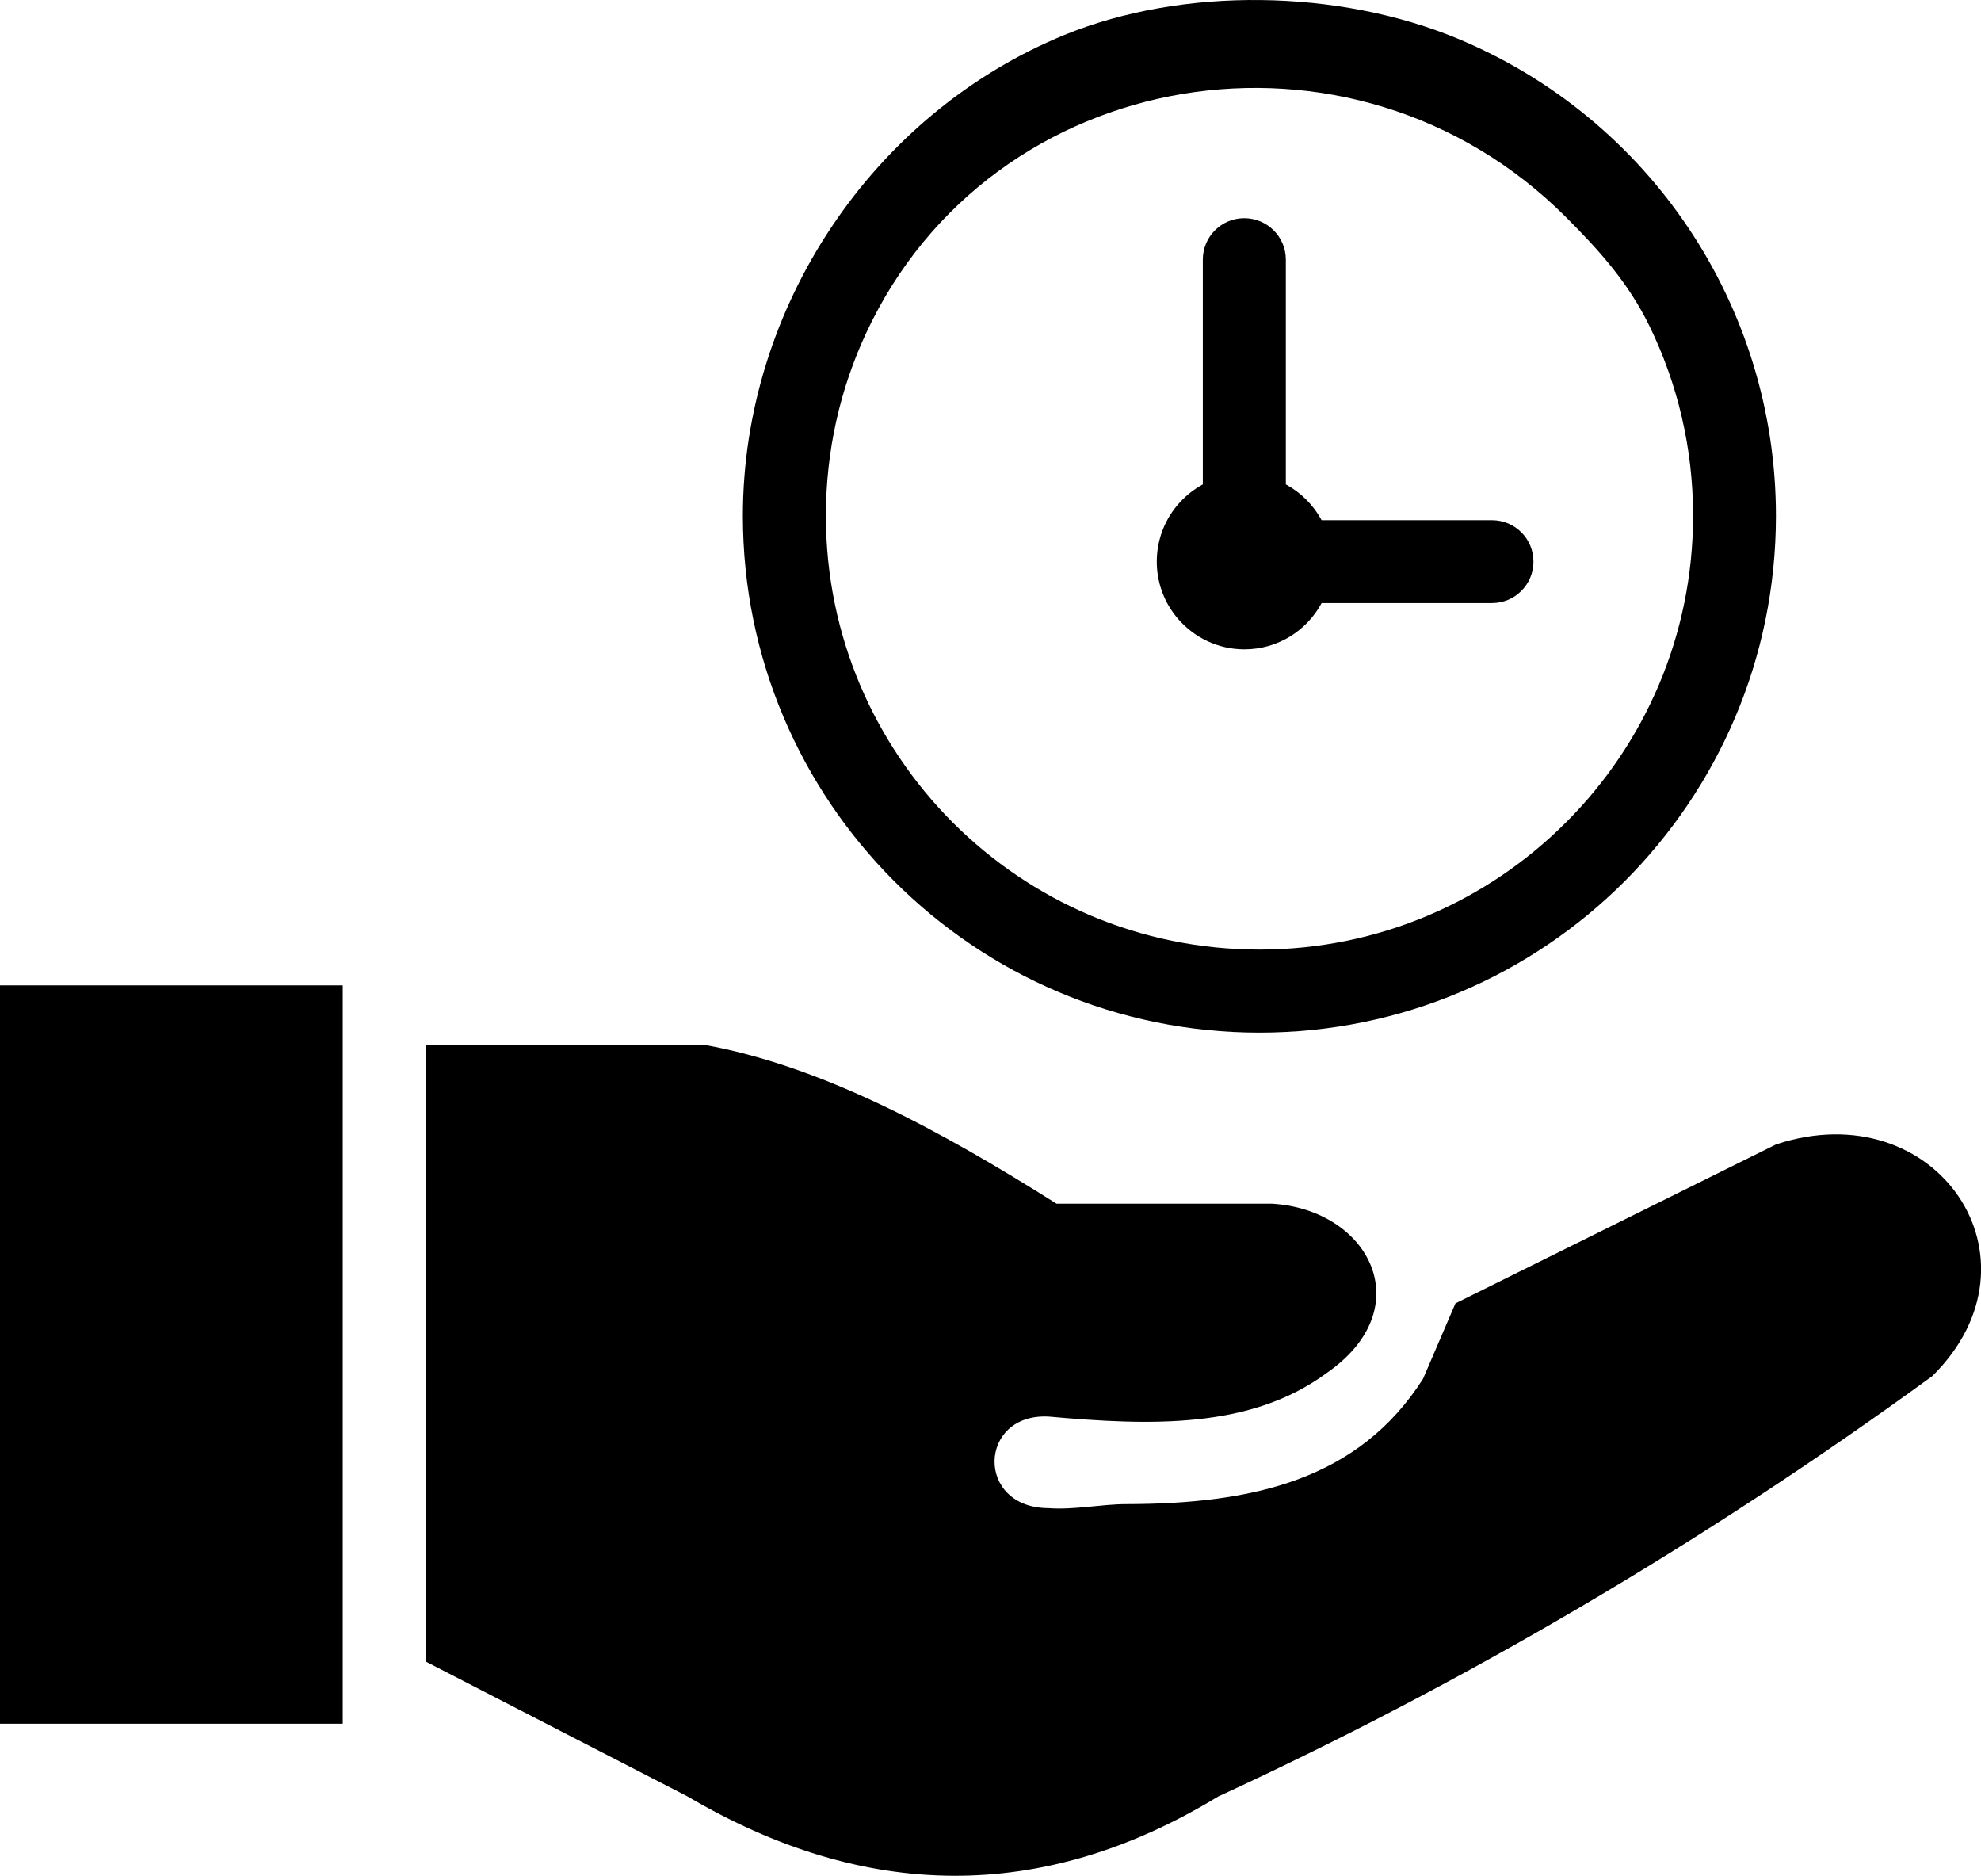
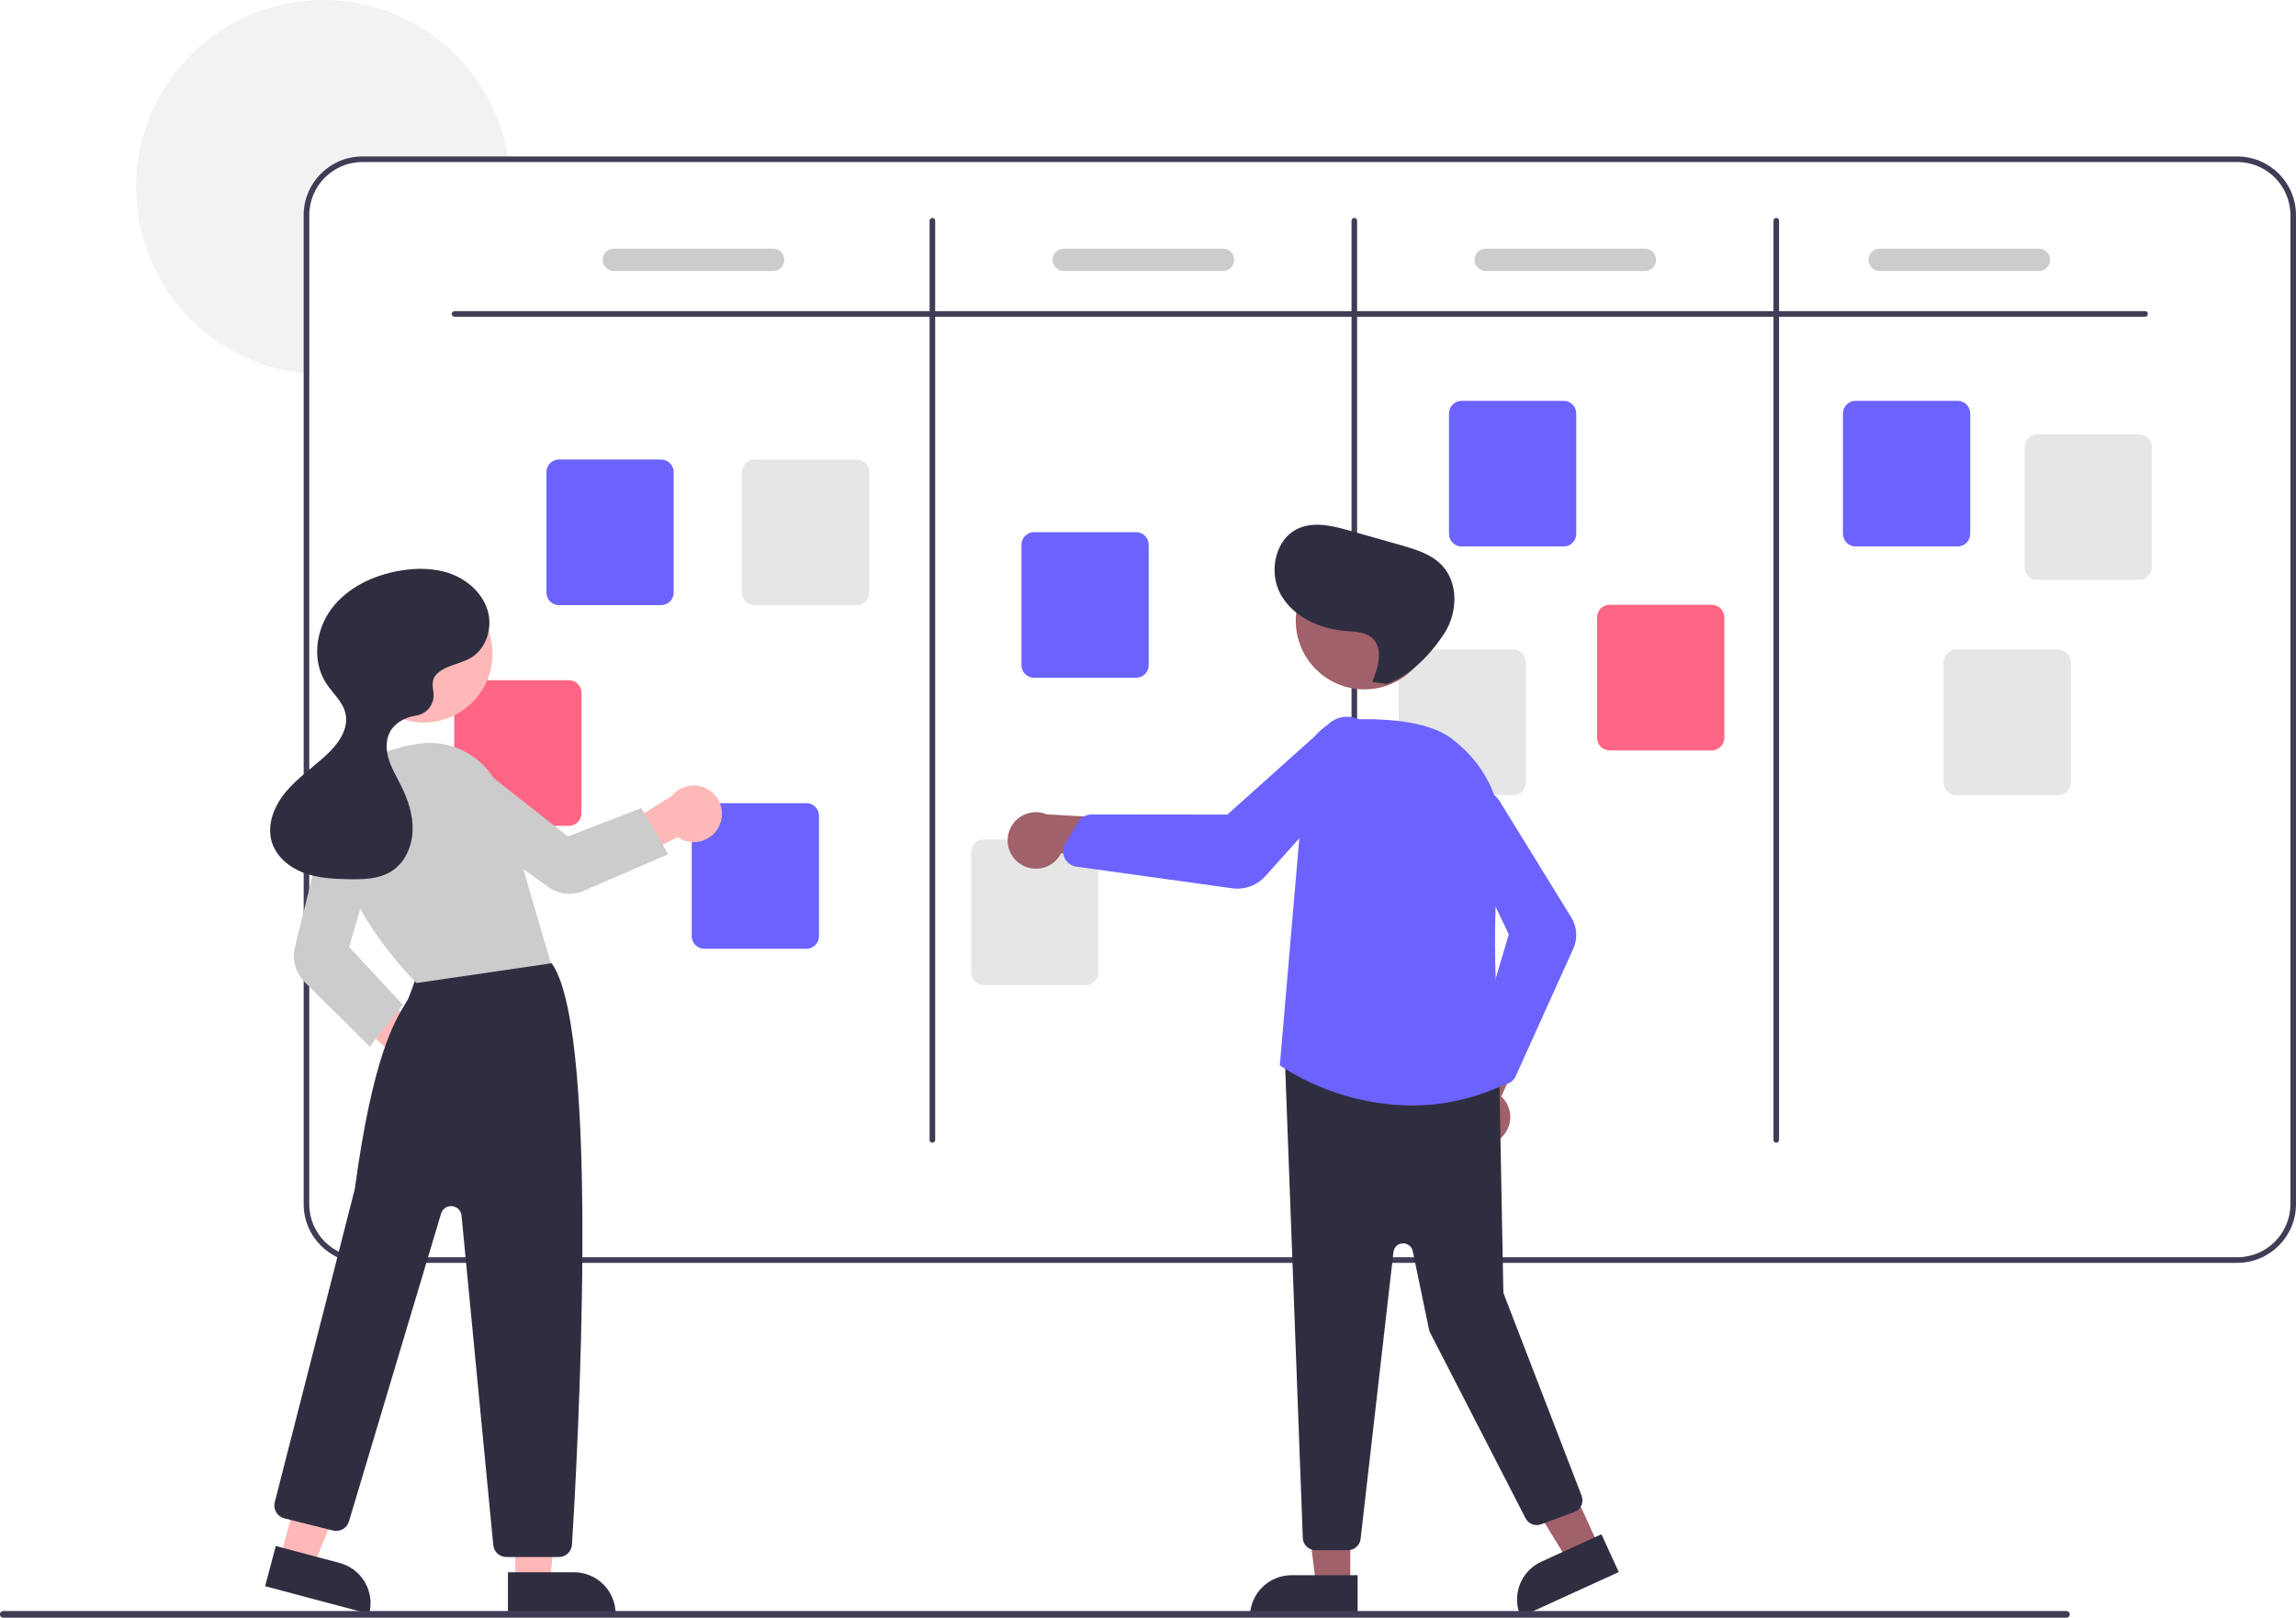
- <svg xmlns="http://www.w3.org/2000/svg" version="1.1" id="Layer_1" x="0px" y="0px" viewBox="0 0 122.88 116.33" style="enable-background:new 0 0 122.88 116.33" xml:space="preserve">
-   <style type="text/css">
- 	.st0{fill-rule:evenodd;clip-rule:evenodd;}
- </style>
-   <g>
-     <path class="st0" d="M26.44,103.06V64.79h17.21c7.3,1.31,14.59,5.26,21.89,9.86h13.37c6.05,0.36,9.22,6.5,3.34,10.53 c-4.69,3.44-10.87,3.24-17.21,2.67c-4.37-0.22-4.56,5.66,0,5.68c1.58,0.12,3.3-0.25,4.81-0.25c7.91-0.01,14.43-1.52,18.42-7.77 l2.01-4.68l19.89-9.86c9.95-3.28,17.02,7.13,9.69,14.37c-14.4,10.48-29.18,19.1-44.29,26.07c-10.97,6.67-21.95,6.45-32.92,0 L26.44,103.06L26.44,103.06L26.44,103.06L26.44,103.06z M90.38,2.38c11.95,4.95,19.78,16.61,19.78,29.61 c0,8.85-3.59,16.86-9.38,22.66c-5.8,5.8-13.81,9.39-22.66,9.39c-8.84,0-16.85-3.59-22.65-9.39c-5.8-5.8-9.39-13.81-9.39-22.66 c0-12.9,8.02-24.93,19.94-29.82C73.41-0.85,83.03-0.66,90.38,2.38L90.38,2.38L90.38,2.38z M73.2,31.14c0.4-0.44,0.89-0.81,1.41-1.1 l0-13.94c0-1.42,1.15-2.57,2.57-2.57c1.42,0,2.58,1.15,2.58,2.57v13.94c0.94,0.51,1.71,1.28,2.22,2.22h10.57 c1.42,0,2.57,1.15,2.57,2.57s-1.15,2.57-2.57,2.57H81.98c-0.92,1.71-2.72,2.87-4.79,2.87c-1.63,0-3.09-0.72-4.09-1.86 C71.25,36.3,71.33,33.15,73.2,31.14L73.2,31.14L73.2,31.14z M97.14,13.47C83.87,0.2,61.48,3.95,53.72,20.67 c-1.6,3.44-2.49,7.27-2.49,11.32c0,7.43,3.01,14.15,7.87,19.02c4.87,4.87,11.59,7.88,19.02,7.88S92.28,55.87,97.14,51 c4.87-4.86,7.88-11.59,7.88-19.02c0-4.21-0.97-8.2-2.7-11.75C101.01,17.55,99.26,15.59,97.14,13.47L97.14,13.47L97.14,13.47z M0,61.11h21.26v45.79H0V61.11L0,61.11L0,61.11z" />
-   </g>
+ <svg xmlns="http://www.w3.org/2000/svg" data-name="Layer 1" width="821.676" height="579.01" viewBox="0 0 821.676 579.01">
+   <path d="M371.238,218.495h-52.4a19.017,19.017,0,0,0-19,19v56.81c-.67-.04-1.34-.1-2-.18a66.999,66.999,0,1,1,73.1-77.63C371.048,217.155,371.148,217.825,371.238,218.495Z" transform="translate(-189.1619 -160.4952)" fill="#f2f2f2" />
+   <path d="M989.838,216.495h-671a21.023,21.023,0,0,0-21,21v354a21.023,21.023,0,0,0,21,21h671a21.023,21.023,0,0,0,21-21v-354A21.023,21.023,0,0,0,989.838,216.495Zm19,375a19.017,19.017,0,0,1-19,19h-671a19.017,19.017,0,0,1-19-19v-354a19.017,19.017,0,0,1,19-19h671a19.017,19.017,0,0,1,19,19Z" transform="translate(-189.1619 -160.4952)" fill="#3f3d56" />
+   <path d="M956.838,273.865h-605a1,1,0,0,1,0-2h605a1,1,0,0,1,0,2Z" transform="translate(-189.1619 -160.4952)" fill="#3f3d56" />
+   <path d="M522.838,569.495a1,1,0,0,1-1-1v-329a1,1,0,1,1,2,0v329A1,1,0,0,1,522.838,569.495Z" transform="translate(-189.1619 -160.4952)" fill="#3f3d56" />
+   <path d="M673.838,569.495a1,1,0,0,1-1-1v-329a1,1,0,1,1,2,0v329A1,1,0,0,1,673.838,569.495Z" transform="translate(-189.1619 -160.4952)" fill="#3f3d56" />
+   <path d="M824.838,569.495a1,1,0,0,1-1-1v-329a1,1,0,1,1,2,0v329A1,1,0,0,1,824.838,569.495Z" transform="translate(-189.1619 -160.4952)" fill="#3f3d56" />
+   <path d="M425.754,377.083h-36.54a4.505,4.505,0,0,1-4.5-4.5V329.463a4.505,4.505,0,0,1,4.5-4.5h36.54a4.505,4.505,0,0,1,4.5,4.5v43.12A4.505,4.505,0,0,1,425.754,377.083Z" transform="translate(-189.1619 -160.4952)" fill="#6c63ff" />
+   <path d="M477.754,500.083h-36.54a4.505,4.505,0,0,1-4.5-4.5V452.463a4.505,4.505,0,0,1,4.5-4.5h36.54a4.505,4.505,0,0,1,4.5,4.5v43.12A4.505,4.505,0,0,1,477.754,500.083Z" transform="translate(-189.1619 -160.4952)" fill="#6c63ff" />
+   <path d="M595.754,403.083h-36.54a4.505,4.505,0,0,1-4.5-4.5V355.463a4.505,4.505,0,0,1,4.5-4.5h36.54a4.505,4.505,0,0,1,4.5,4.5v43.12A4.505,4.505,0,0,1,595.754,403.083Z" transform="translate(-189.1619 -160.4952)" fill="#6c63ff" />
+   <path d="M748.754,356.083h-36.54a4.505,4.505,0,0,1-4.5-4.5V308.463a4.505,4.505,0,0,1,4.5-4.5h36.54a4.505,4.505,0,0,1,4.5,4.5v43.12A4.505,4.505,0,0,1,748.754,356.083Z" transform="translate(-189.1619 -160.4952)" fill="#6c63ff" />
+   <path d="M889.754,356.083h-36.54a4.505,4.505,0,0,1-4.5-4.5V308.463a4.505,4.505,0,0,1,4.5-4.5h36.54a4.505,4.505,0,0,1,4.5,4.5v43.12A4.505,4.505,0,0,1,889.754,356.083Z" transform="translate(-189.1619 -160.4952)" fill="#6c63ff" />
+   <path d="M954.754,368.083h-36.54a4.505,4.505,0,0,1-4.5-4.5V320.463a4.505,4.505,0,0,1,4.5-4.5h36.54a4.505,4.505,0,0,1,4.5,4.5v43.12A4.505,4.505,0,0,1,954.754,368.083Z" transform="translate(-189.1619 -160.4952)" fill="#e6e6e6" />
+   <path d="M925.754,445.083h-36.54a4.505,4.505,0,0,1-4.5-4.5V397.463a4.505,4.505,0,0,1,4.5-4.5h36.54a4.505,4.505,0,0,1,4.5,4.5v43.12A4.505,4.505,0,0,1,925.754,445.083Z" transform="translate(-189.1619 -160.4952)" fill="#e6e6e6" />
+   <path d="M801.754,429.083h-36.54a4.505,4.505,0,0,1-4.5-4.5V381.463a4.505,4.505,0,0,1,4.5-4.5h36.54a4.505,4.505,0,0,1,4.5,4.5v43.12A4.505,4.505,0,0,1,801.754,429.083Z" transform="translate(-189.1619 -160.4952)" fill="#ff6584" />
+   <path d="M730.754,445.083h-36.54a4.505,4.505,0,0,1-4.5-4.5V397.463a4.505,4.505,0,0,1,4.5-4.5h36.54a4.505,4.505,0,0,1,4.5,4.5v43.12A4.505,4.505,0,0,1,730.754,445.083Z" transform="translate(-189.1619 -160.4952)" fill="#e6e6e6" />
+   <path d="M577.754,513.083h-36.54a4.505,4.505,0,0,1-4.5-4.5V465.463a4.505,4.505,0,0,1,4.5-4.5h36.54a4.505,4.505,0,0,1,4.5,4.5v43.12A4.505,4.505,0,0,1,577.754,513.083Z" transform="translate(-189.1619 -160.4952)" fill="#e6e6e6" />
+   <path d="M392.754,456.083h-36.54a4.505,4.505,0,0,1-4.5-4.5V408.463a4.505,4.505,0,0,1,4.5-4.5h36.54a4.505,4.505,0,0,1,4.5,4.5v43.12A4.505,4.505,0,0,1,392.754,456.083Z" transform="translate(-189.1619 -160.4952)" fill="#ff6584" />
+   <path d="M495.754,377.083h-36.54a4.505,4.505,0,0,1-4.5-4.5V329.463a4.505,4.505,0,0,1,4.5-4.5h36.54a4.505,4.505,0,0,1,4.5,4.5v43.12A4.505,4.505,0,0,1,495.754,377.083Z" transform="translate(-189.1619 -160.4952)" fill="#e6e6e6" />
+   <path d="M465.838,257.495h-57a4,4,0,0,1,0-8h57a4,4,0,0,1,0,8Z" transform="translate(-189.1619 -160.4952)" fill="#ccc" />
+   <path d="M626.838,257.495h-57a4,4,0,0,1,0-8h57a4,4,0,0,1,0,8Z" transform="translate(-189.1619 -160.4952)" fill="#ccc" />
+   <path d="M777.838,257.495h-57a4,4,0,0,1,0-8h57a4,4,0,0,1,0,8Z" transform="translate(-189.1619 -160.4952)" fill="#ccc" />
+   <path d="M918.838,257.495h-57a4,4,0,0,1,0-8h57a4,4,0,0,1,0,8Z" transform="translate(-189.1619 -160.4952)" fill="#ccc" />
+   <path d="M338.171,550.387A10.056,10.056,0,0,1,329.471,537.656L303.838,513.795l13.553-3.438,25.206,20.444a10.11,10.11,0,0,1-4.426,19.586Z" transform="translate(-189.1619 -160.4952)" fill="#ffb8b8" />
+   <polygon points="184.404 566.253 196.664 566.253 202.496 518.965 184.402 518.965 184.404 566.253" fill="#ffb8b8" />
+   <path d="M370.939,723.245h38.531a0,0,0,0,1,0,0v14.887a0,0,0,0,1,0,0H385.826a14.887,14.887,0,0,1-14.887-14.887v0A0,0,0,0,1,370.939,723.245Z" transform="translate(591.28 1300.863) rotate(179.9974)" fill="#2f2e41" />
+   <polygon points="100.345 557.401 112.193 560.555 129.994 516.359 112.509 511.705 100.345 557.401" fill="#ffb8b8" />
+   <path d="M285.307,718.541h38.531a0,0,0,0,1,0,0v14.887a0,0,0,0,1,0,0H300.194a14.887,14.887,0,0,1-14.887-14.887v0A0,0,0,0,1,285.307,718.541Z" transform="matrix(-0.96635, -0.25722, 0.25722, -0.96635, 222.9961, 1345.388)" fill="#2f2e41" />
+   <path d="M389.123,717.795H370.416a4.73,4.73,0,0,1-4.726-4.293L354.333,595.57a3.748,3.748,0,0,0-7.321-.715L314.039,705.055a4.742,4.742,0,0,1-5.7,3.246l-17.403-4.352a4.747,4.747,0,0,1-3.447-5.787c.284-1.11,28.411-111.028,28.656-112.158,6.373-46.968,13.997-59.554,18.093-66.314.339-.56.651-1.074.931-1.561.351-.608,2.512-6.645,3.884-10.564a4.79,4.79,0,0,1,2.435-2.978c17.211-8.802,37.347-2.709,43.109-.632a4.682,4.682,0,0,1,2.338,1.815c17.285,26.071,8.802,177.491,6.926,207.581A4.751,4.751,0,0,1,389.123,717.795Z" transform="translate(-189.1619 -160.4952)" fill="#2f2e41" />
+   <circle cx="151.684" cy="234.024" r="24.561" fill="#ffb8b8" />
+   <path d="M338.244,512.333l-.177-.171c-.331-.32-33.056-32.38-28.821-62.024,1.811-12.68,12.07-20.781,29.668-23.431a27.135,27.135,0,0,1,30,19.121l17.4,59.484Z" transform="translate(-189.1619 -160.4952)" fill="#ccc" />
+   <path d="M321.495,535.136l-23.318-23.171a13.137,13.137,0,0,1-3.48-12.392l11.289-45.919A10.354,10.354,0,0,1,319.165,446.254a10.411,10.411,0,0,1,6.809,12.794L314.09,499.444l19.218,20.637Z" transform="translate(-189.1619 -160.4952)" fill="#ccc" />
+   <path d="M446.566,456.058a10.056,10.056,0,0,1-14.884,4.029L400.553,476.221l1.376-13.706,27.597-17.079a10.11,10.11,0,0,1,17.04,10.621Z" transform="translate(-189.1619 -160.4952)" fill="#ffb8b8" />
+   <path d="M428.283,466.26l-30.346,13.114a12.809,12.809,0,0,1-12.477-1.338l-38.589-27.649A10.355,10.355,0,0,1,344.897,435.4a10.41,10.41,0,0,1,14.409-1.568l33.088,26.042,26.3-10.175Z" transform="translate(-189.1619 -160.4952)" fill="#ccc" />
+   <path d="M344.918,402.39c3.03-3.796,8.691-4.001,12.853-6.505,5.452-3.28,7.706-10.611,5.949-16.726s-6.938-10.881-12.878-13.16-12.549-2.307-18.816-1.206c-9.33,1.64-18.516,5.995-24.207,13.569s-7.139,18.666-1.981,26.612c2.37,3.652,6.029,6.667,6.975,10.917,1.242,5.58-2.671,10.961-6.864,14.846-4.777,4.426-10.257,8.133-14.442,13.123s-6.976,11.806-5.066,18.032c1.6,5.216,6.256,9.059,11.361,10.984s10.666,2.203,16.121,2.309c5.297.104,10.924-.025,15.386-2.881,4.777-3.058,7.328-8.858,7.516-14.527s-1.706-11.223-4.245-16.294c-1.513-3.023-3.273-5.953-4.278-9.18s-1.18-6.89.431-9.863c1.693-3.125,5.117-5.009,8.604-5.694.181-.036.373-.067.573-.096a7.398,7.398,0,0,0,6.333-8.628C343.847,405.808,343.881,403.689,344.918,402.39Z" transform="translate(-189.1619 -160.4952)" fill="#2f2e41" />
+   <polygon points="483.229 567.3 470.969 567.3 465.137 520.012 483.231 520.013 483.229 567.3" fill="#a0616a" />
+   <path d="M462.212,563.797h23.644a0,0,0,0,1,0,0v14.887a0,0,0,0,1,0,0H447.325a0,0,0,0,1,0,0v0A14.887,14.887,0,0,1,462.212,563.797Z" fill="#2f2e41" />
+   <polygon points="572.184 553.413 561.033 558.506 536.079 517.917 552.538 510.399 572.184 553.413" fill="#a0616a" />
+   <path d="M743.47,716.962h23.644a0,0,0,0,1,0,0v14.887a0,0,0,0,1,0,0H728.583a0,0,0,0,1,0,0v0A14.887,14.887,0,0,1,743.47,716.962Z" transform="translate(-422.5278 215.6884) rotate(-24.54855)" fill="#2f2e41" />
+   <path d="M725.643,568.352a10.056,10.056,0,0,0,.801-15.399l14.412-32.7-18.309,3.103-10.879,30.577a10.11,10.11,0,0,0,13.975,14.419Z" transform="translate(-189.1619 -160.4952)" fill="#a0616a" />
+   <path d="M671.609,715.327H659.897a4.517,4.517,0,0,1-4.488-4.174l-6.387-170.559a4.5,4.5,0,0,1,4.925-4.805l67.735,7.193a4.501,4.501,0,0,1,4.062,4.394l1.419,75.235a3.492,3.492,0,0,0,.234,1.193l27.785,72.053a4.499,4.499,0,0,1-2.643,5.841l-11.868,4.373a4.501,4.501,0,0,1-5.557-2.164l-34.133-66.369a4.475,4.475,0,0,1-.404-1.143l-5.831-28.094a3.5,3.5,0,0,0-6.904.312L676.08,711.338A4.499,4.499,0,0,1,671.609,715.327Z" transform="translate(-189.1619 -160.4952)" fill="#2f2e41" />
+   <circle cx="488.279" cy="222.178" r="24.561" fill="#a0616a" />
+   <path d="M694.285,556.19a87.664,87.664,0,0,1-46.873-14.198l-.239-.165.025-.29,9.395-109.416a15.421,15.421,0,0,1,14.599-14.062c12.176-.56,28.531.146,37.286,6.667,13.231,9.854,19.608,24.694,17.496,40.712-4.38,33.219.582,78.029,1.162,83.029l.042.36-.33.151A77.266,77.266,0,0,1,694.285,556.19Z" transform="translate(-189.1619 -160.4952)" fill="#6c63ff" />
+   <path d="M727.022,548.653a5.007,5.007,0,0,1-3.681-1.622l-5.373-5.861a5.026,5.026,0,0,1-1.109-4.795l12.251-41.464-18.64-39.144a8.832,8.832,0,0,1-.604-5.879,8.809,8.809,0,0,1,16.313-2.084l25.295,41.042a11.951,11.951,0,0,1,.72,11.198l-20.61,45.665a4.988,4.988,0,0,1-3.766,2.88A5.054,5.054,0,0,1,727.022,548.653Z" transform="translate(-189.1619 -160.4952)" fill="#6c63ff" />
+   <path d="M553.9,469.448a10.056,10.056,0,0,0,14.999-3.578l35.438,4.596L596.192,453.778l-32.404-1.806a10.11,10.11,0,0,0-9.888,17.476Z" transform="translate(-189.1619 -160.4952)" fill="#a0616a" />
+   <path d="M632.011,478.562a13.425,13.425,0,0,1-1.845-.127l-55.751-7.732a5.541,5.541,0,0,1-4.251-3.111,5.657,5.657,0,0,1-.318-.829h-0a5.564,5.564,0,0,1,.575-4.432l4.614-7.649a5.584,5.584,0,0,1,4.756-2.686h.008l48.596.056,36.294-32.517a9.868,9.868,0,0,1,6.107-2.5,9.835,9.835,0,0,1,7.373,16.815L641.953,474.128A13.364,13.364,0,0,1,632.011,478.562Z" transform="translate(-189.1619 -160.4952)" fill="#6c63ff" />
+   <path d="M680.234,404.523c2.244-5.195,4.144-12.113-.161-15.785-2.497-2.13-6.094-2.135-9.365-2.4-9.217-.747-18.706-4.988-23.211-13.064s-1.989-20.084,6.51-23.728c5.729-2.456,12.297-.783,18.294.918l18.006,5.106c5.35,1.517,10.967,3.19,14.819,7.201,6.143,6.397,5.684,17.212.805,24.618s-12.226,15.131-20.638,17.943Z" transform="translate(-189.1619 -160.4952)" fill="#2f2e41" />
+   <path d="M928.647,739.505h-738.294a1.191,1.191,0,1,1,0-2.381h738.294a1.191,1.191,0,1,1,0,2.381Z" transform="translate(-189.1619 -160.4952)" fill="#3f3d56" />
</svg>
